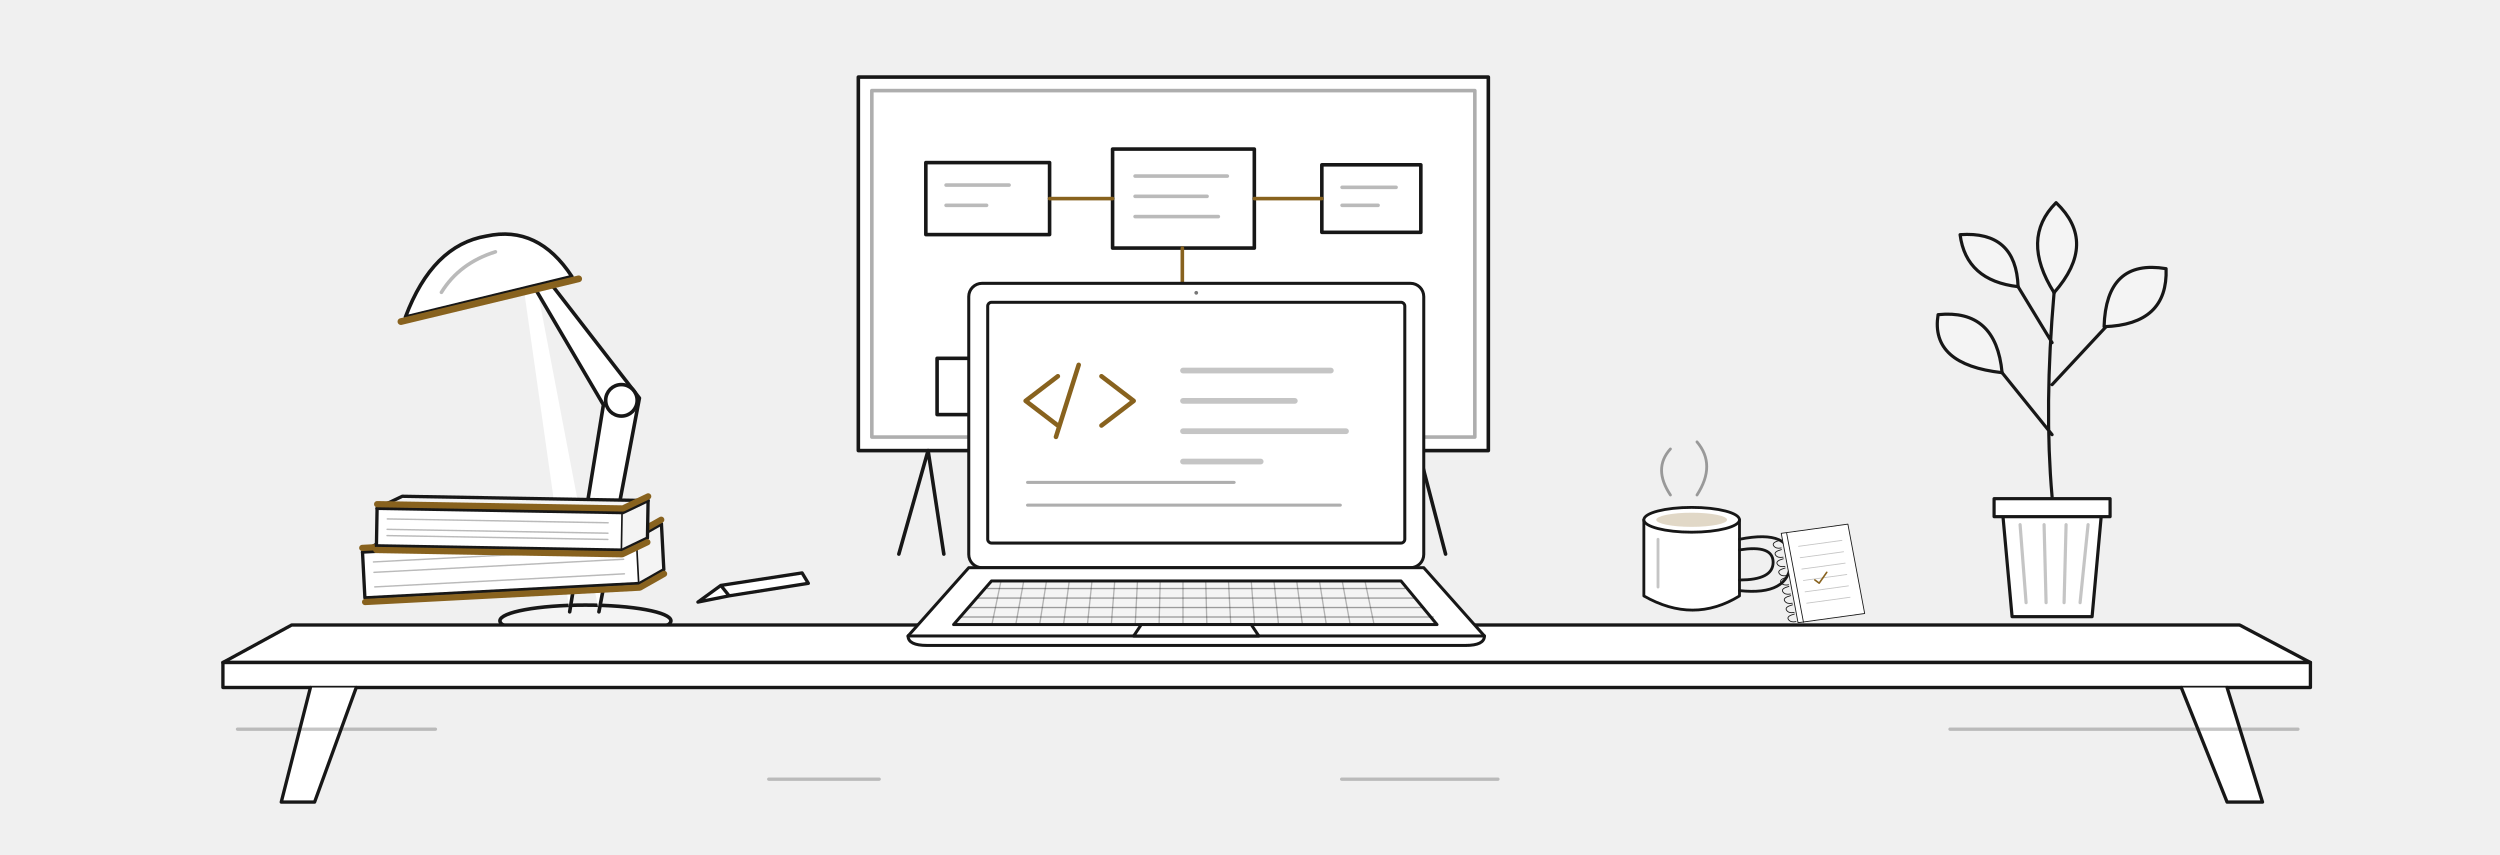
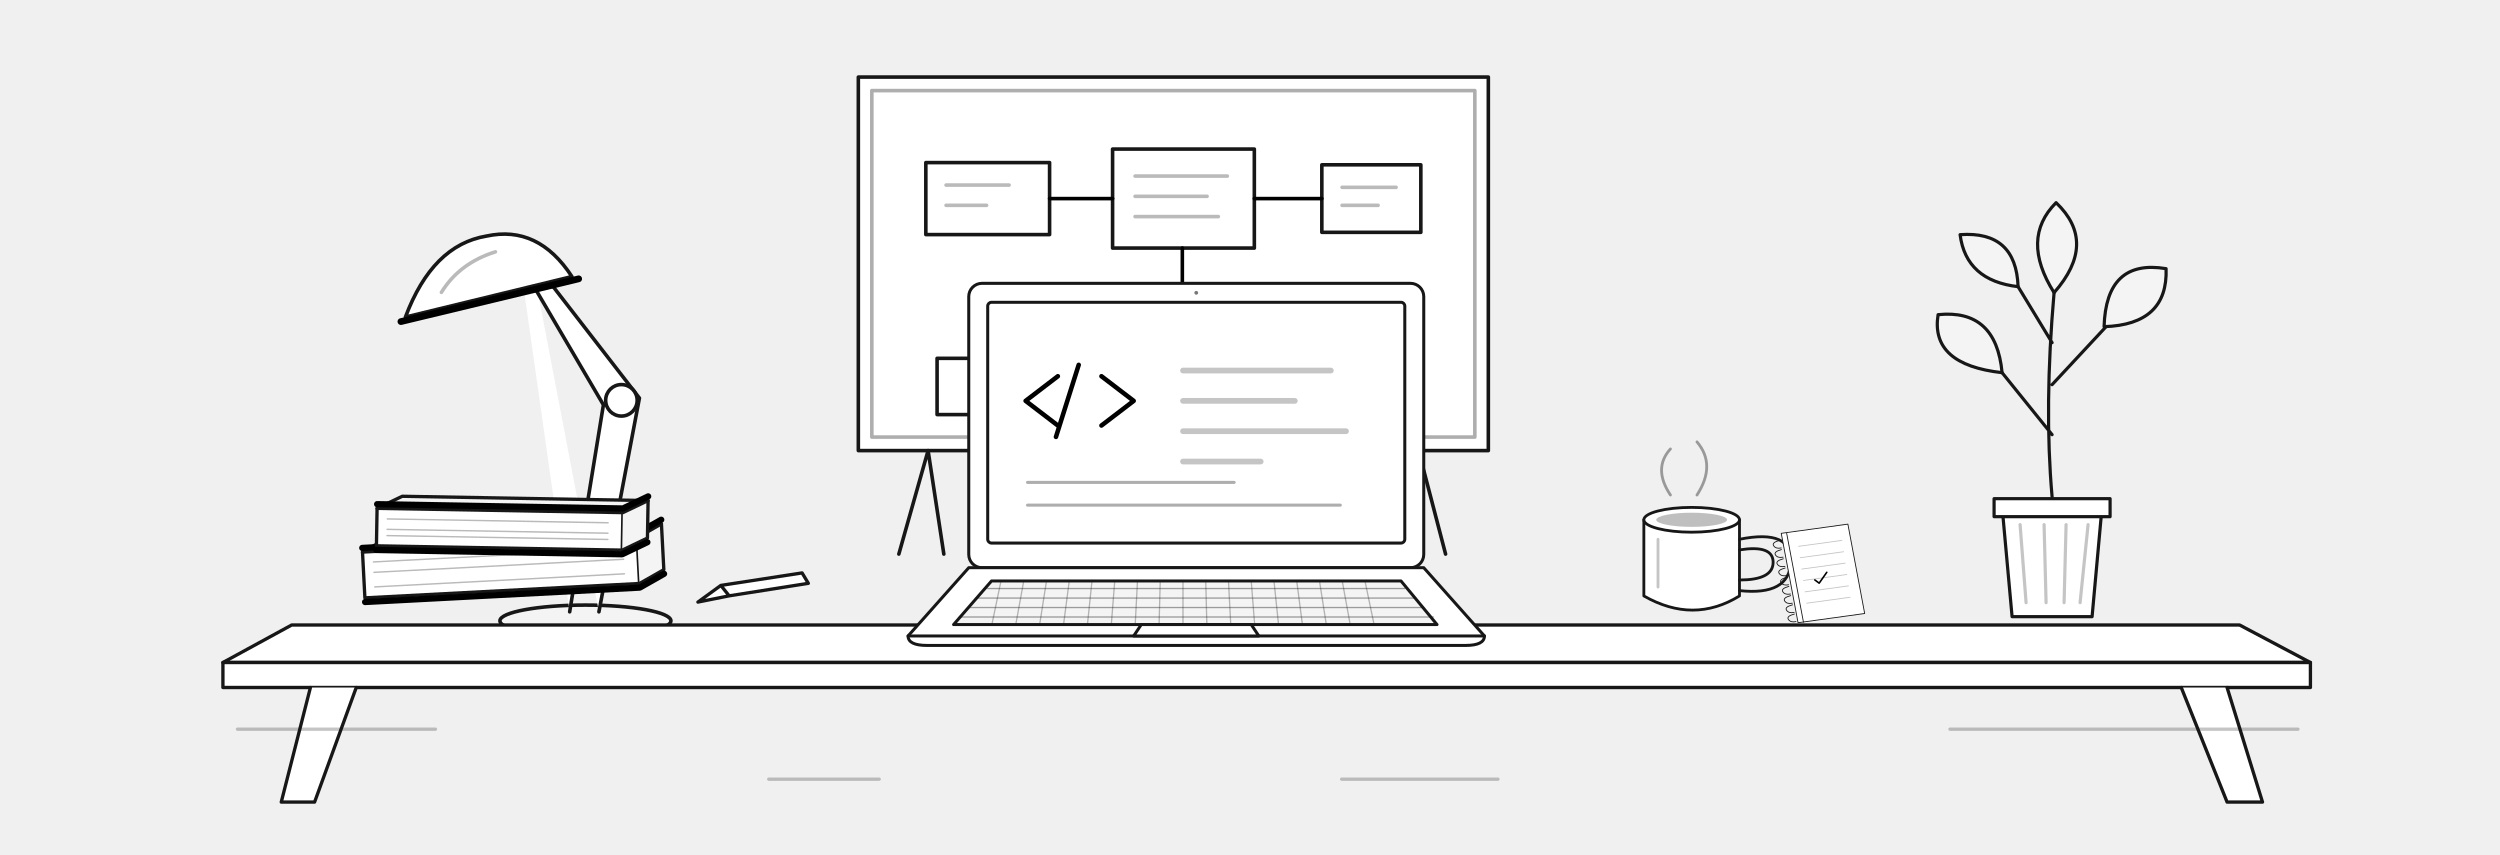
<svg xmlns="http://www.w3.org/2000/svg" width="1200" height="410" viewBox="0 0 1200 410">
  <g fill="none" stroke="#171717" stroke-width="1.6" stroke-linecap="round" stroke-linejoin="round">
    <g transform="translate(70 45) scale(1)">
      <g transform="translate(342 -8) scale(1.08)">
        <path d="M0 0h280v166H0Z" fill="white" />
        <path d="M6 6h268v154H6Z" opacity=".35" />
        <path d="M31 166 18 212m13-46 7 46m211-46 12 46m-12-46-7 46" />
        <rect x="30" y="38" width="55" height="32" fill="white" />
        <rect x="113" y="32" width="63" height="44" fill="white" />
        <rect x="206" y="39" width="44" height="30" fill="white" />
-         <path d="M85 54h28m63 0h30M144 76v31H64v18m80-18h75v18" stroke="#88621e" />
+         <path d="M85 54h28m63 0h30M144 76v31H64v18m80-18h75v18" stroke="#000000" />
        <rect x="35" y="125" width="59" height="25" fill="white" />
        <rect x="191" y="125" width="59" height="25" fill="white" />
        <path d="M39 48h28m-28 9h18M123 44h41m-41 9h32m-32 9h37M215 49h24m-24 8h16" opacity=".3" />
      </g>
      <g transform="translate(211 253) scale(1.08)">
        <ellipse cx="0" cy="0" rx="38" ry="7" fill="#f4f4f4" />
        <path d="M-7-4 8-96-29-159m5-2 48 62L6-4" fill="white" />
        <circle cx="16" cy="-98" r="7" fill="white" />
-         <circle cx="-27" cy="-161" r="6" fill="#88621e" stroke="#88621e" />
+         <circle cx="-27" cy="-161" r="6" fill="#000000" stroke="#000000" />
        <path d="M-44-171q-24 4-36 36l74-18q-15-23-38-18Z" fill="white" />
-         <path d="m-82-133 79-19" stroke="#88621e" stroke-width="3" />
+         <path d="m-82-133 79-19" stroke="#000000" stroke-width="3" />
        <path d="M-40-164q-16 5-24 18" opacity=".3" />
      </g>
      <g transform="translate(915 251) scale(0.96)">
        <path d="M-25-55h50l-5 55h-40Z" fill="white" />
        <path d="M-29-59h58v9h-58Z" fill="white" />
        <path d="M0-60q-4-45 1-102m-1 71-25-31m25 6 27-29m-27 8-17-28" />
        <path d="M-25-122q-36-4-32-29 29-3 32 29Zm51-23q32-1 31-29-30-5-31 29ZM1-162q-17-27 1-45 21 20-1 45Zm-18-3q-26-3-29-26 28-2 29 26Z" fill="#f4f4f4" />
        <path d="M-16-46-13-7m9-39 1 39m10-39L6-7m12-39-4 39" opacity=".25" />
      </g>
      <path d="M70 255h935l34 18H37Z" fill="white" />
      <path d="M37 273h1002v12H37Z" fill="white" />
      <path d="M79 285 65 340h16l20-55m876 0 22 55h17l-17-55" fill="white" />
      <g transform="translate(395 91) scale(0.91)">
        <rect x="0" y="0" width="240" height="150" fill="white" rx="7" />
        <rect x="10" y="10" width="220" height="127" fill="white" rx="2" />
        <circle cx="120" cy="5" r="1" fill="#777" stroke="none" />
        <path d="M0 150-32 186q0 5 10 5h284q10 0 10-5l-32-36Z" fill="white" />
        <path d="M-32 186h304M12 157h216l19 23H-8Z" fill="#f4f4f4" />
        <path d="M10 161h220" opacity=".4" stroke-width=".7" />
        <path d="M5 166h230" opacity=".4" stroke-width=".7" />
        <path d="M0 171h240" opacity=".4" stroke-width=".7" />
        <path d="M-5 176h250" opacity=".4" stroke-width=".7" />
        <path d="M17 157l-4.8 23" opacity=".3" stroke-width=".7" />
        <path d="M29 157l-4.2 23" opacity=".3" stroke-width=".7" />
        <path d="M41 157l-3.6 23" opacity=".3" stroke-width=".7" />
        <path d="M53 157l-3 23" opacity=".3" stroke-width=".7" />
        <path d="M65 157l-2.4 23" opacity=".3" stroke-width=".7" />
        <path d="M77 157l-1.8 23" opacity=".3" stroke-width=".7" />
        <path d="M89 157l-1.2 23" opacity=".3" stroke-width=".7" />
        <path d="M101 157l-0.6 23" opacity=".3" stroke-width=".7" />
        <path d="M113 157l0 23" opacity=".3" stroke-width=".7" />
        <path d="M125 157l0.6 23" opacity=".3" stroke-width=".7" />
        <path d="M137 157l1.2 23" opacity=".3" stroke-width=".7" />
        <path d="M149 157l1.8 23" opacity=".3" stroke-width=".7" />
        <path d="M161 157l2.4 23" opacity=".3" stroke-width=".7" />
        <path d="M173 157l3 23" opacity=".3" stroke-width=".7" />
        <path d="M185 157l3.6 23" opacity=".3" stroke-width=".7" />
        <path d="M197 157l4.2 23" opacity=".3" stroke-width=".7" />
        <path d="M209 157l4.8 23" opacity=".3" stroke-width=".7" />
        <path d="M91 180h58l4 6H87Z" fill="white" />
-         <path d="m47 49-17 13 17 13m23-26 17 13-17 13m-12-32-12 38" stroke="#88621e" stroke-width="2.4" />
+         <path d="m47 49-17 13 17 13m23-26 17 13-17 13m-12-32-12 38" stroke="#000000" stroke-width="2.4" />
        <path d="M113 46h78" stroke-width="3" opacity=".25" />
        <path d="M113 62h59" stroke-width="3" opacity=".25" />
        <path d="M113 78h86" stroke-width="3" opacity=".25" />
        <path d="M113 94h41" stroke-width="3" opacity=".25" />
        <path d="M31 105h109m-109 12h165" opacity=".35" />
      </g>
      <g transform="translate(104 220) rotate(-3)">
        <path d="M0 0h132l12-6H12Z" fill="#f4f4f4" />
        <path d="M0 0v22h132V0Z" fill="white" />
        <path d="M132 0l12-6v22l-12 6" fill="#f4f4f4" />
        <path d="M5 5h120M5 10h120M5 17h120" opacity=".3" stroke-width=".7" />
-         <path d="M0 -2h132l12-6M0 24h132l12-6" stroke="#88621e" stroke-width="3" />
+         <path d="M0 -2h132l12-6M0 24h132l12-6" stroke="#000000" stroke-width="3" />
      </g>
      <g transform="translate(111 199) rotate(1)">
        <path d="M0 0h118l12-6H12Z" fill="#f4f4f4" />
        <path d="M0 0v18h118V0Z" fill="white" />
        <path d="M118 0l12-6v18l-12 6" fill="#f4f4f4" />
        <path d="M5 5h106M5 10h106M5 13h106" opacity=".3" stroke-width=".7" />
-         <path d="M0 -2h118l12-6M0 20h118l12-6" stroke="#88621e" stroke-width="3" />
+         <path d="M0 -2h118l12-6M0 20h118l12-6" stroke="#000000" stroke-width="3" />
      </g>
      <g transform="translate(742 247) scale(0.85)">
        <path d="M-27-50v43q28 16 54 0v-43Z" fill="white" />
        <ellipse cx="0" cy="-50" rx="27" ry="7" fill="white" />
-         <ellipse cx="0" cy="-50" rx="20" ry="4" fill="#88621e" stroke="none" opacity=".25" />
+         <ellipse cx="0" cy="-50" rx="20" ry="4" fill="#000000" stroke="none" opacity=".25" />
        <path d="M27-39q30-6 29 13t-29 16m0-23q19-3 19 7t-19 10" />
        <path d="M-12-64q-10-15 0-26m15 26q11-17 0-30" opacity=".4" />
        <path d="M-19-39v27" opacity=".25" />
      </g>
      <g transform="translate(785 211) scale(0.26)">
        <path d="M0 0 123-17l31 165L31 165Z" fill="white" />
        <path d="M10 0 41 164" />
        <path d="M-3 13q-15 4-11 10t14 4" />
        <path d="M0.4 30q-15 4-11 10t14 4" />
        <path d="M3.8 47q-15 4-11 10t14 4" />
        <path d="M7.2 64q-15 4-11 10t14 4" />
        <path d="M10.6 81q-15 4-11 10t14 4" />
        <path d="M14 98q-15 4-11 10t14 4" />
        <path d="M17.4 115q-15 4-11 10t14 4" />
        <path d="M20.8 132q-15 4-11 10t14 4" />
        <path d="M24.2 149q-15 4-11 10t14 4" />
        <path d="M32 24l80-11" opacity=".25" />
        <path d="M35 45l80-11" opacity=".25" />
        <path d="M38 66l80-11" opacity=".25" />
        <path d="M41 87l80-11" opacity=".25" />
        <path d="M44 108l80-11" opacity=".25" />
        <path d="M47 129l80-11" opacity=".25" />
-         <path d="m62 86 8 6 14-20" stroke="#88621e" stroke-width="3" />
+         <path d="m62 86 8 6 14-20" stroke="#000000" stroke-width="3" />
      </g>
      <path d="M280 241 318 235l-3-5-39 6Zm-4-5-11 8 15-3" fill="white" />
      <path d="M44 305h95m727 0h167m-734 24h53m222 0h75" opacity=".25" />
    </g>
  </g>
</svg>
